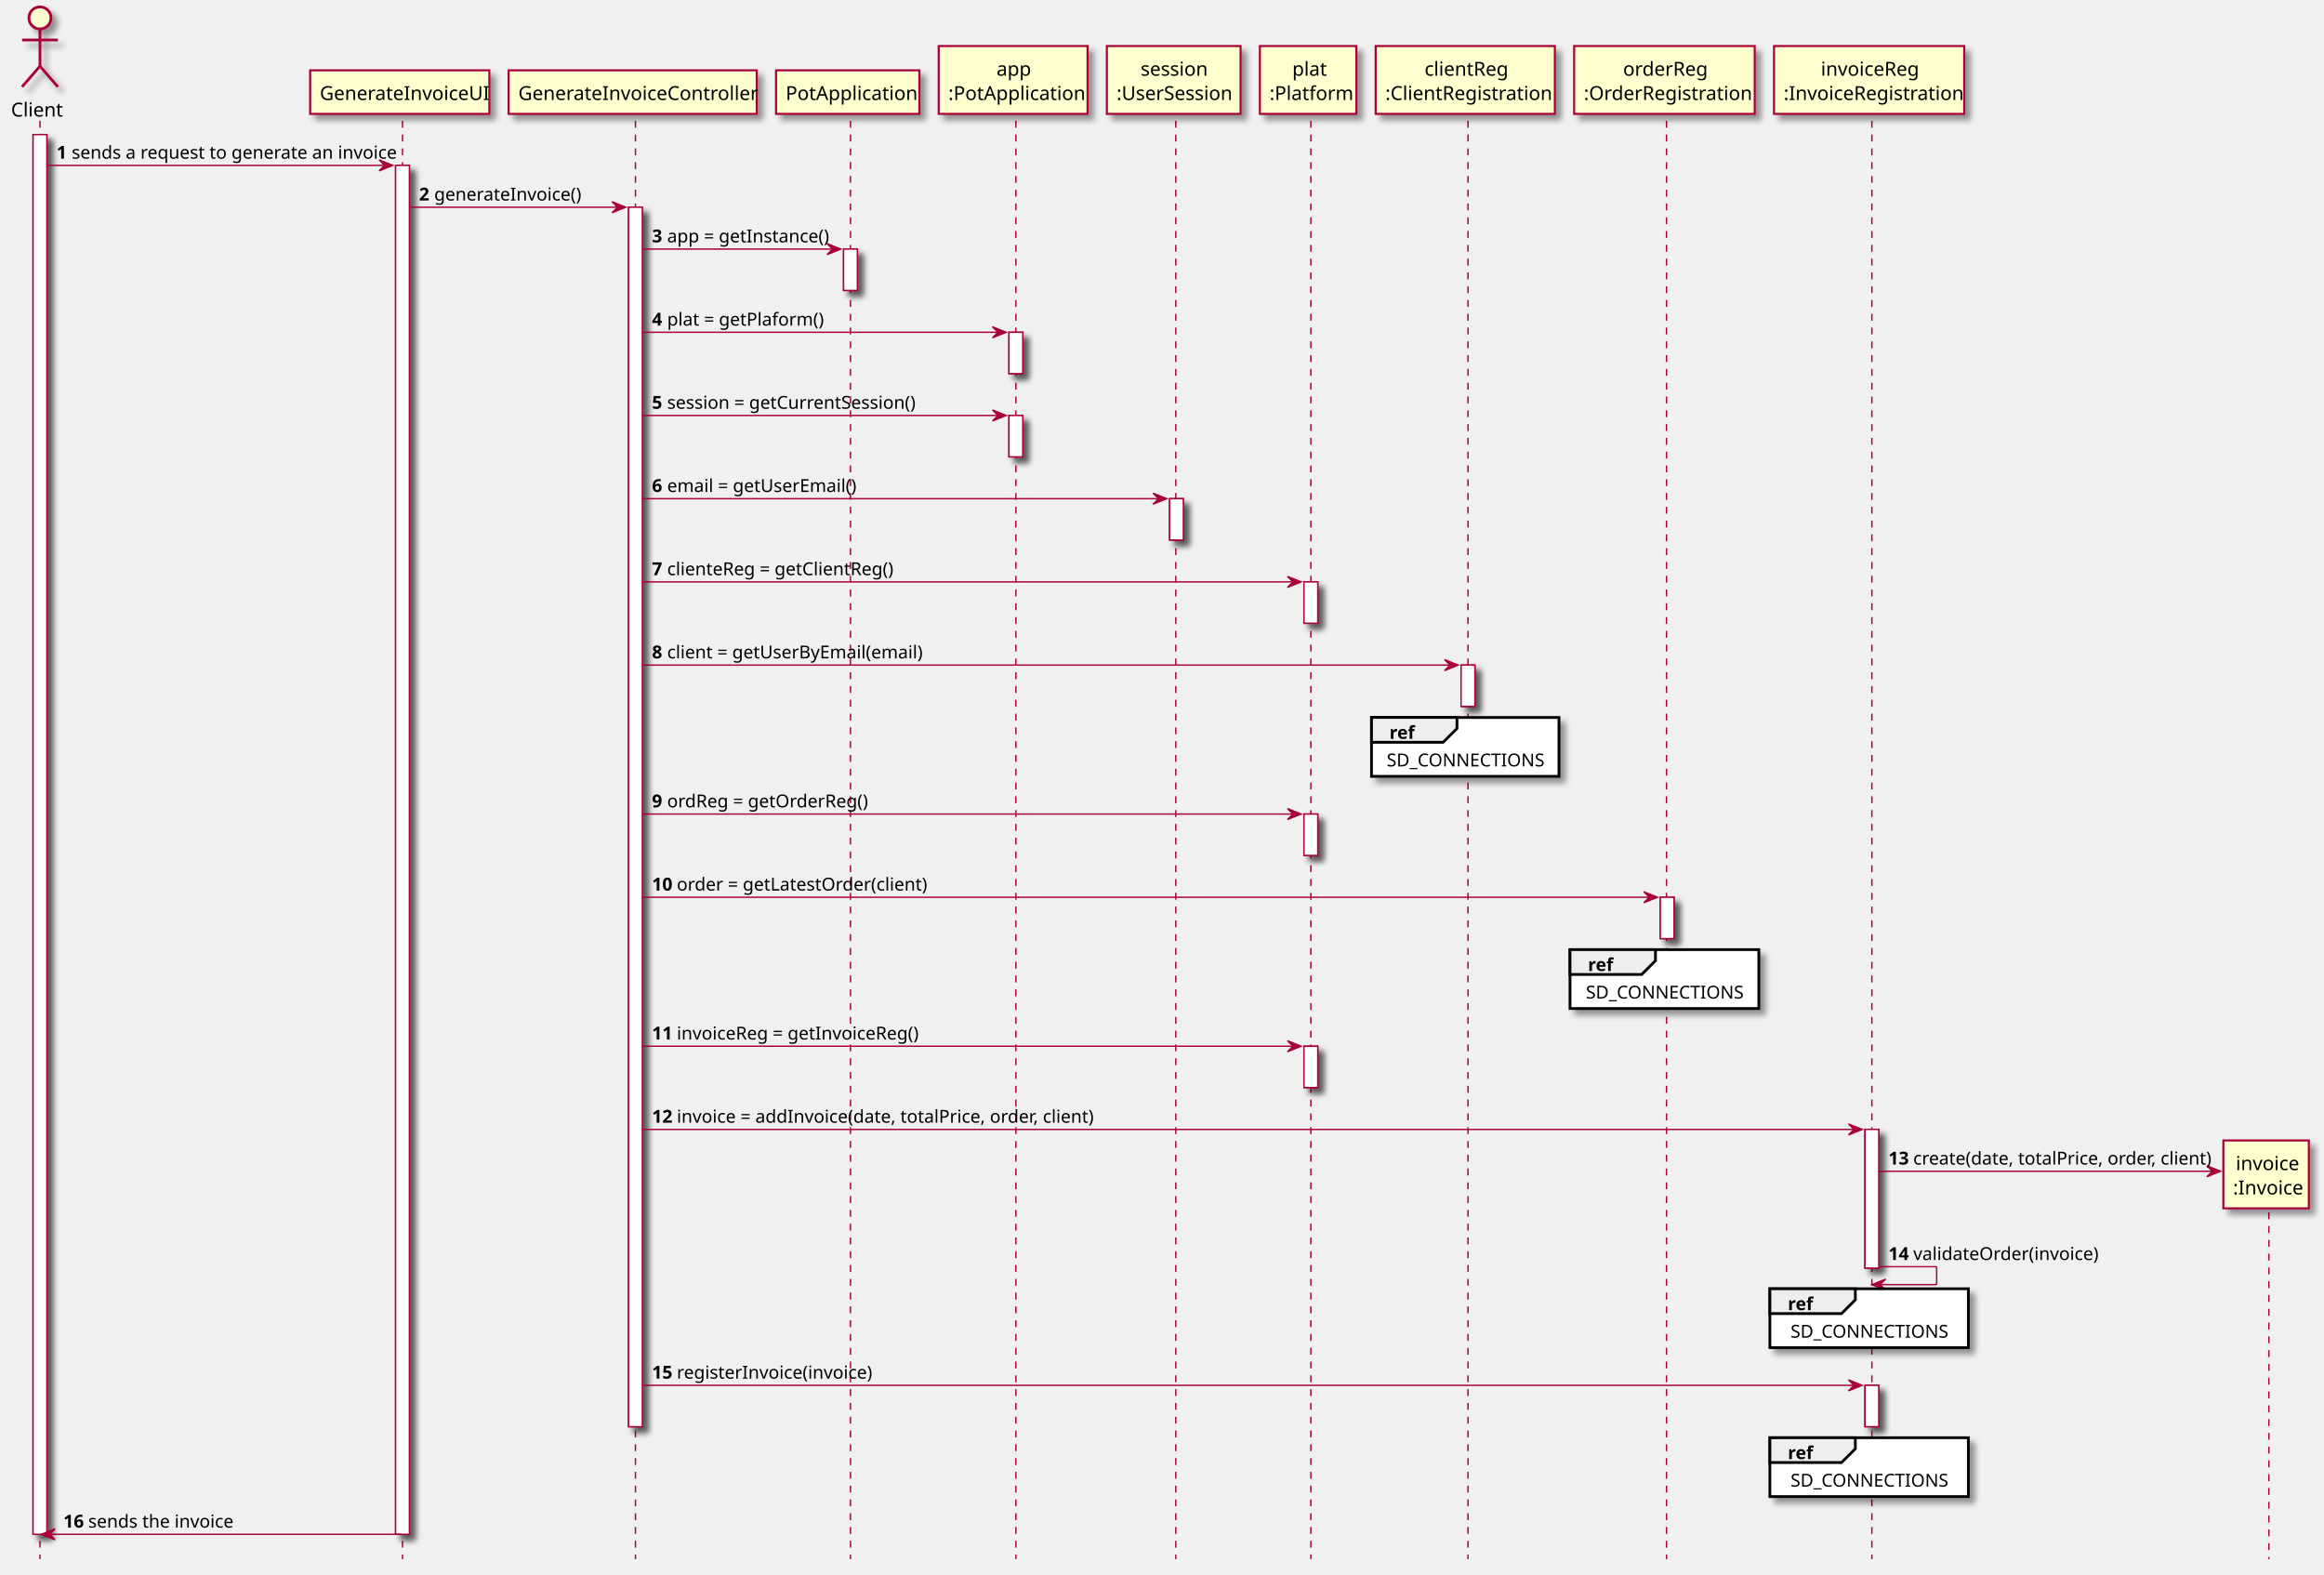
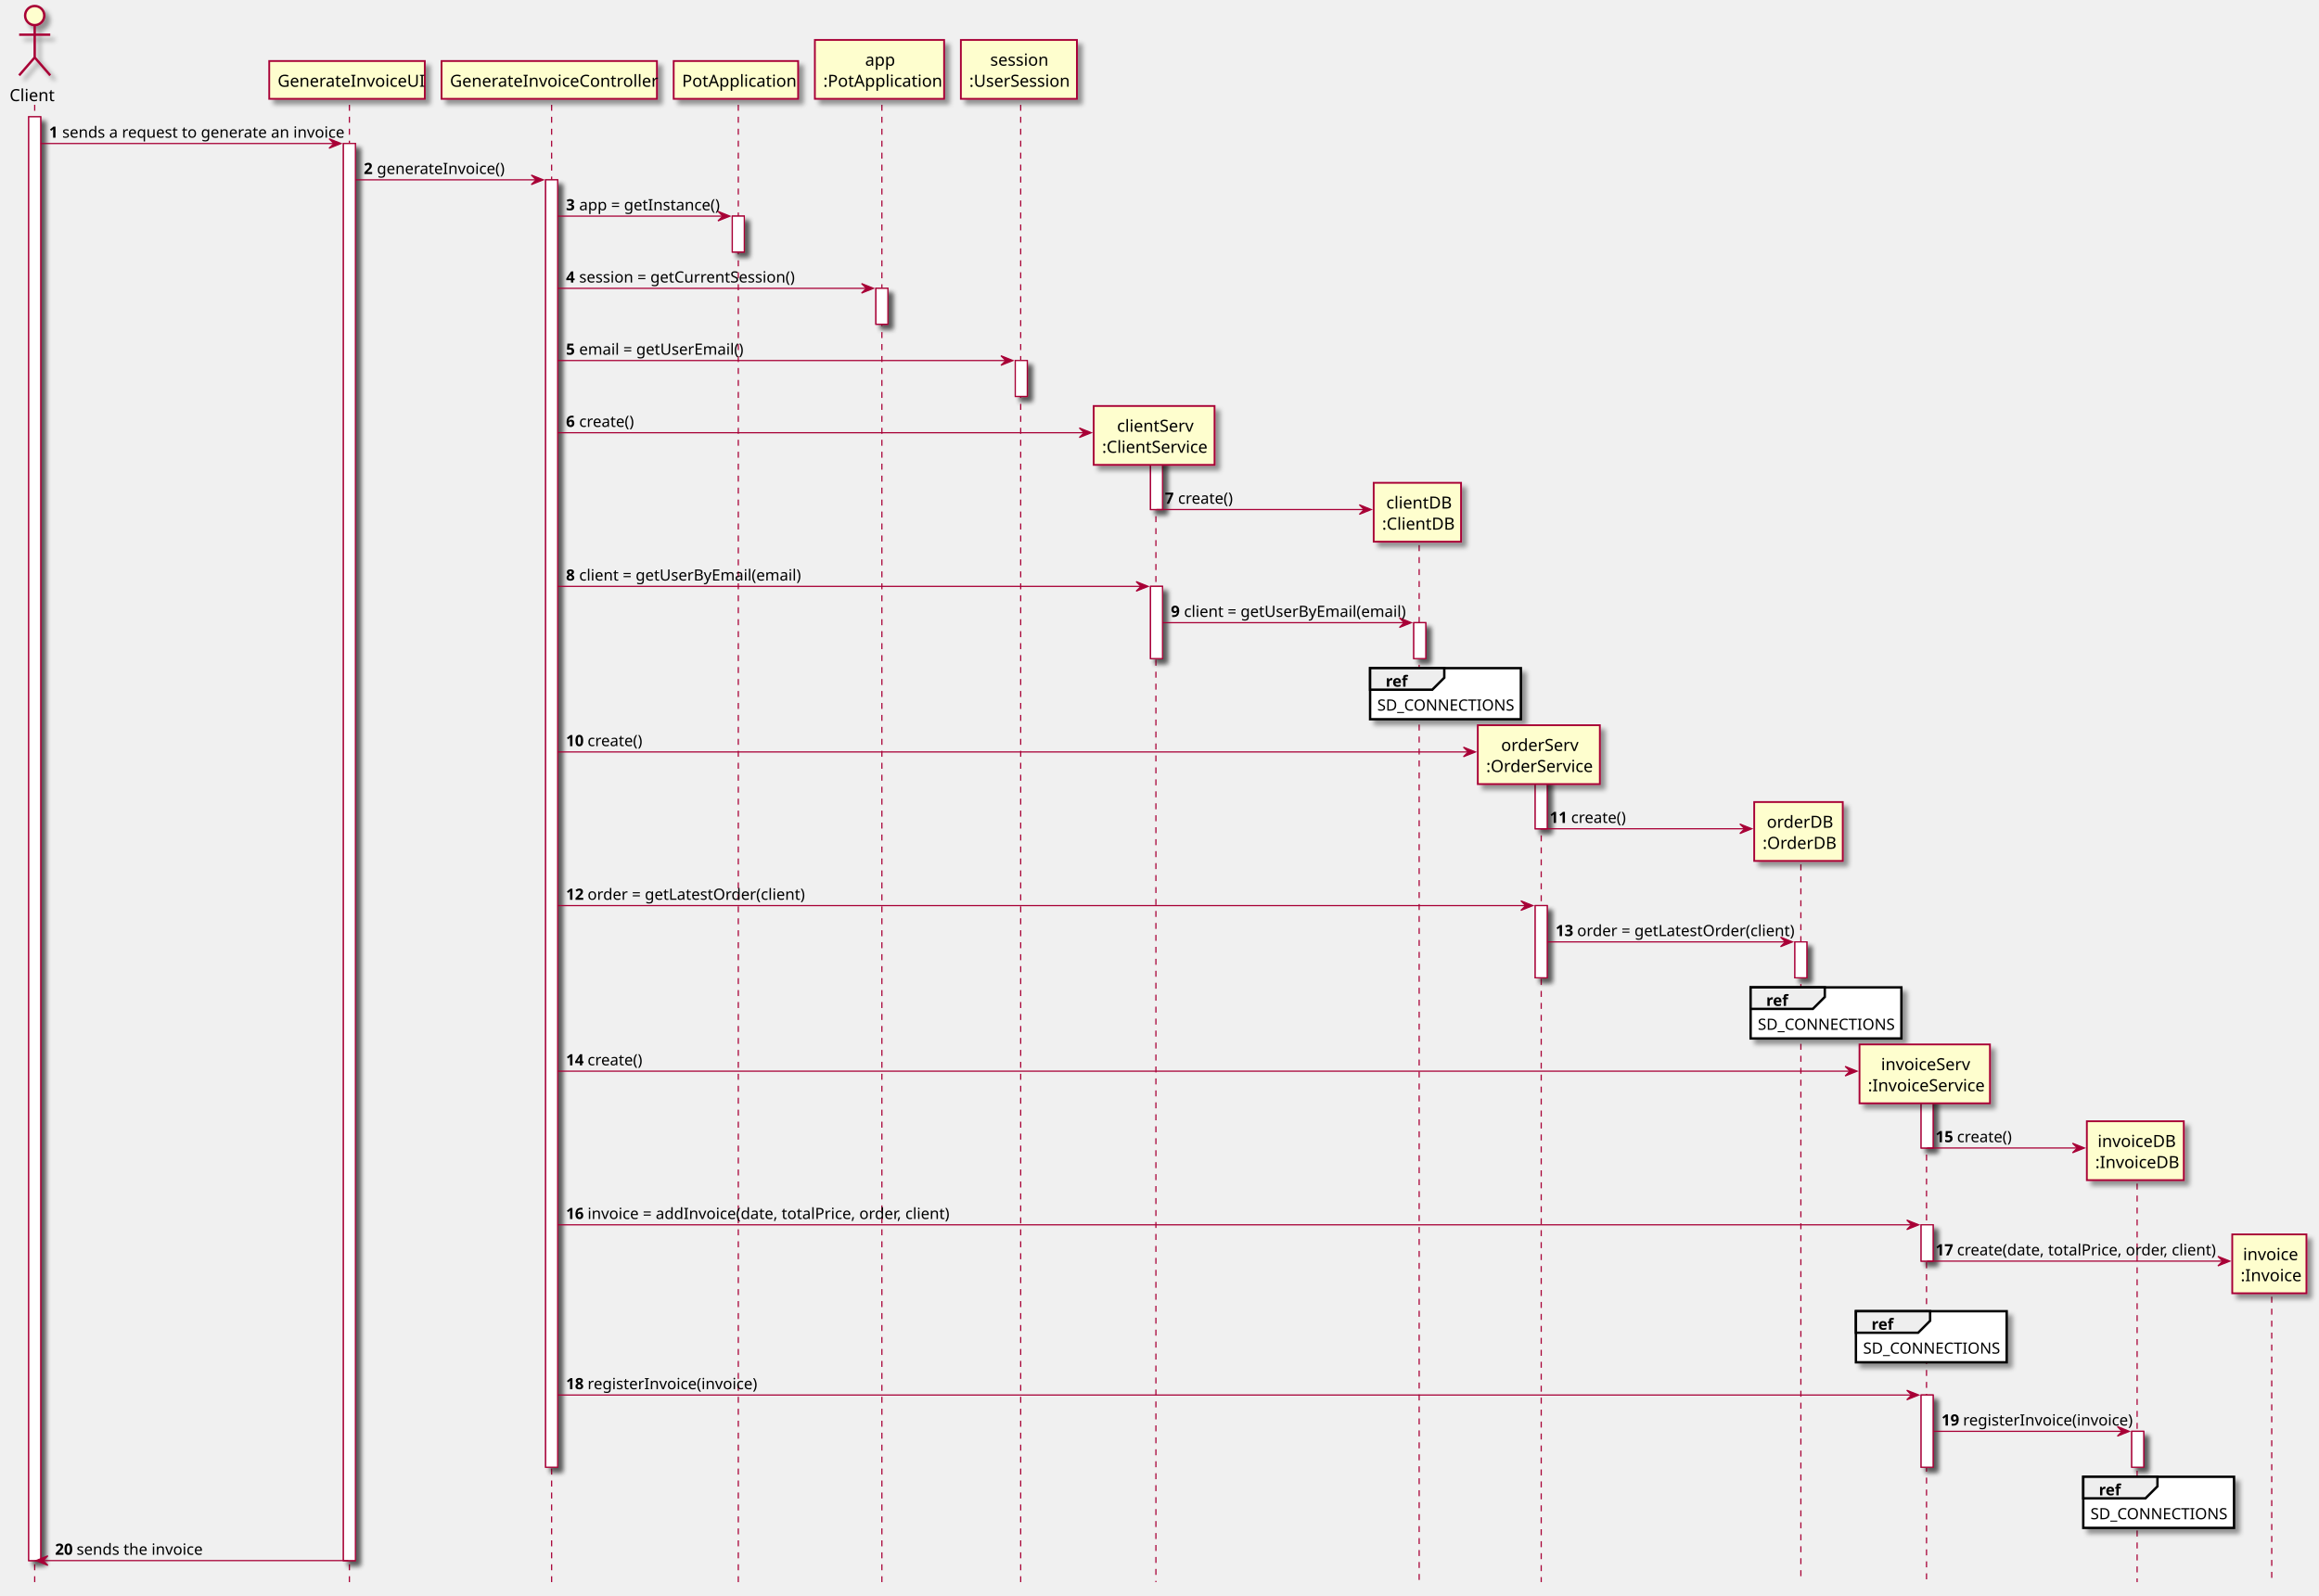
- <svg xmlns="http://www.w3.org/2000/svg" contentScriptType="application/ecmascript" contentStyleType="text/css" height="1142px" preserveAspectRatio="none" style="width:1686px;height:1142px;" version="1.1" viewBox="0 0 1686 1142" width="1686px" zoomAndPan="magnify">
+ <svg xmlns="http://www.w3.org/2000/svg" contentScriptType="application/ecmascript" contentStyleType="text/css" height="1334px" preserveAspectRatio="none" style="width:1938px;height:1334px;" version="1.1" viewBox="0 0 1938 1334" width="1938px" zoomAndPan="magnify">
  <defs>
-     <filter height="300%" id="fafc8u46q0ti6" width="300%" x="-1" y="-1">
+     <filter height="300%" id="f1r6irikmtydus" width="300%" x="-1" y="-1">
      <feGaussianBlur result="blurOut" stdDeviation="2.0" />
      <feColorMatrix in="blurOut" result="blurOut2" type="matrix" values="0 0 0 0 0 0 0 0 0 0 0 0 0 0 0 0 0 0 .4 0" />
      <feOffset dx="4.0" dy="4.0" in="blurOut2" result="blurOut3" />
      <feBlend in="SourceGraphic" in2="blurOut3" mode="normal" />
    </filter>
  </defs>
  <g>
-     <rect fill="#FFFFFF" filter="url(#fafc8u46q0ti6)" height="1015.305" style="stroke: #A80036; stroke-width: 1.0;" width="10" x="24" y="97.609" />
-     <rect fill="#FFFFFF" filter="url(#fafc8u46q0ti6)" height="992.953" style="stroke: #A80036; stroke-width: 1.0;" width="10" x="287" y="119.961" />
-     <rect fill="#FFFFFF" filter="url(#fafc8u46q0ti6)" height="884.547" style="stroke: #A80036; stroke-width: 1.0;" width="10" x="456" y="150.312" />
-     <rect fill="#FFFFFF" filter="url(#fafc8u46q0ti6)" height="30" style="stroke: #A80036; stroke-width: 1.0;" width="10" x="612" y="180.664" />
-     <rect fill="#FFFFFF" filter="url(#fafc8u46q0ti6)" height="30" style="stroke: #A80036; stroke-width: 1.0;" width="10" x="732" y="241.016" />
-     <rect fill="#FFFFFF" filter="url(#fafc8u46q0ti6)" height="30" style="stroke: #A80036; stroke-width: 1.0;" width="10" x="732" y="301.367" />
-     <rect fill="#FFFFFF" filter="url(#fafc8u46q0ti6)" height="30" style="stroke: #A80036; stroke-width: 1.0;" width="10" x="848.5" y="361.719" />
-     <rect fill="#FFFFFF" filter="url(#fafc8u46q0ti6)" height="30" style="stroke: #A80036; stroke-width: 1.0;" width="10" x="946" y="422.07" />
-     <rect fill="#FFFFFF" filter="url(#fafc8u46q0ti6)" height="30" style="stroke: #A80036; stroke-width: 1.0;" width="10" x="946" y="590.477" />
-     <rect fill="#FFFFFF" filter="url(#fafc8u46q0ti6)" height="30" style="stroke: #A80036; stroke-width: 1.0;" width="10" x="946" y="758.883" />
-     <rect fill="#FFFFFF" filter="url(#fafc8u46q0ti6)" height="30" style="stroke: #A80036; stroke-width: 1.0;" width="10" x="1060" y="482.422" />
-     <rect fill="#FFFFFF" filter="url(#fafc8u46q0ti6)" height="30" style="stroke: #A80036; stroke-width: 1.0;" width="10" x="1204.5" y="650.828" />
-     <rect fill="#FFFFFF" filter="url(#fafc8u46q0ti6)" height="100.57" style="stroke: #A80036; stroke-width: 1.0;" width="10" x="1353" y="819.234" />
-     <rect fill="#FFFFFF" filter="url(#fafc8u46q0ti6)" height="30" style="stroke: #A80036; stroke-width: 1.0;" width="10" x="1353" y="1004.859" />
-     <line style="stroke: #A80036; stroke-width: 1.0; stroke-dasharray: 5.0,5.0;" x1="29" x2="29" y1="87.609" y2="1130.914" />
-     <line style="stroke: #A80036; stroke-width: 1.0; stroke-dasharray: 5.0,5.0;" x1="292" x2="292" y1="87.609" y2="1130.914" />
-     <line style="stroke: #A80036; stroke-width: 1.0; stroke-dasharray: 5.0,5.0;" x1="461" x2="461" y1="87.609" y2="1130.914" />
-     <line style="stroke: #A80036; stroke-width: 1.0; stroke-dasharray: 5.0,5.0;" x1="617" x2="617" y1="87.609" y2="1130.914" />
-     <line style="stroke: #A80036; stroke-width: 1.0; stroke-dasharray: 5.0,5.0;" x1="737" x2="737" y1="87.609" y2="1130.914" />
-     <line style="stroke: #A80036; stroke-width: 1.0; stroke-dasharray: 5.0,5.0;" x1="853" x2="853" y1="87.609" y2="1130.914" />
-     <line style="stroke: #A80036; stroke-width: 1.0; stroke-dasharray: 5.0,5.0;" x1="951" x2="951" y1="87.609" y2="1130.914" />
-     <line style="stroke: #A80036; stroke-width: 1.0; stroke-dasharray: 5.0,5.0;" x1="1065" x2="1065" y1="87.609" y2="1130.914" />
-     <line style="stroke: #A80036; stroke-width: 1.0; stroke-dasharray: 5.0,5.0;" x1="1209" x2="1209" y1="87.609" y2="1130.914" />
-     <line style="stroke: #A80036; stroke-width: 1.0; stroke-dasharray: 5.0,5.0;" x1="1358" x2="1358" y1="87.609" y2="1130.914" />
-     <line style="stroke: #A80036; stroke-width: 1.0; stroke-dasharray: 5.0,5.0;" x1="1646" x2="1646" y1="869.344" y2="1130.914" />
+     <rect fill="#FFFFFF" filter="url(#f1r6irikmtydus)" height="1206.914" style="stroke: #A80036; stroke-width: 1.0;" width="10" x="24" y="97.609" />
+     <rect fill="#FFFFFF" filter="url(#f1r6irikmtydus)" height="1184.562" style="stroke: #A80036; stroke-width: 1.0;" width="10" x="287" y="119.961" />
+     <rect fill="#FFFFFF" filter="url(#f1r6irikmtydus)" height="1076.156" style="stroke: #A80036; stroke-width: 1.0;" width="10" x="456" y="150.312" />
+     <rect fill="#FFFFFF" filter="url(#f1r6irikmtydus)" height="30" style="stroke: #A80036; stroke-width: 1.0;" width="10" x="612" y="180.664" />
+     <rect fill="#FFFFFF" filter="url(#f1r6irikmtydus)" height="30" style="stroke: #A80036; stroke-width: 1.0;" width="10" x="732" y="241.016" />
+     <rect fill="#FFFFFF" filter="url(#f1r6irikmtydus)" height="30" style="stroke: #A80036; stroke-width: 1.0;" width="10" x="848.5" y="301.367" />
+     <rect fill="#FFFFFF" filter="url(#f1r6irikmtydus)" height="54.219" style="stroke: #A80036; stroke-width: 1.0;" width="10" x="961.5" y="371.719" />
+     <rect fill="#FFFFFF" filter="url(#f1r6irikmtydus)" height="60.352" style="stroke: #A80036; stroke-width: 1.0;" width="10" x="961.5" y="490.156" />
+     <rect fill="#FFFFFF" filter="url(#f1r6irikmtydus)" height="30" style="stroke: #A80036; stroke-width: 1.0;" width="10" x="1181.5" y="520.508" />
+     <rect fill="#FFFFFF" filter="url(#f1r6irikmtydus)" height="54.219" style="stroke: #A80036; stroke-width: 1.0;" width="10" x="1283" y="638.562" />
+     <rect fill="#FFFFFF" filter="url(#f1r6irikmtydus)" height="60.352" style="stroke: #A80036; stroke-width: 1.0;" width="10" x="1283" y="757" />
+     <rect fill="#FFFFFF" filter="url(#f1r6irikmtydus)" height="30" style="stroke: #A80036; stroke-width: 1.0;" width="10" x="1500" y="787.352" />
+     <rect fill="#FFFFFF" filter="url(#f1r6irikmtydus)" height="54.219" style="stroke: #A80036; stroke-width: 1.0;" width="10" x="1605.5" y="905.406" />
+     <rect fill="#FFFFFF" filter="url(#f1r6irikmtydus)" height="30.352" style="stroke: #A80036; stroke-width: 1.0;" width="10" x="1605.5" y="1023.844" />
+     <rect fill="#FFFFFF" filter="url(#f1r6irikmtydus)" height="60.352" style="stroke: #A80036; stroke-width: 1.0;" width="10" x="1605.5" y="1166.117" />
+     <rect fill="#FFFFFF" filter="url(#f1r6irikmtydus)" height="30" style="stroke: #A80036; stroke-width: 1.0;" width="10" x="1781.5" y="1196.469" />
+     <line style="stroke: #A80036; stroke-width: 1.0; stroke-dasharray: 5.0,5.0;" x1="29" x2="29" y1="87.609" y2="1322.523" />
+     <line style="stroke: #A80036; stroke-width: 1.0; stroke-dasharray: 5.0,5.0;" x1="292" x2="292" y1="87.609" y2="1322.523" />
+     <line style="stroke: #A80036; stroke-width: 1.0; stroke-dasharray: 5.0,5.0;" x1="461" x2="461" y1="87.609" y2="1322.523" />
+     <line style="stroke: #A80036; stroke-width: 1.0; stroke-dasharray: 5.0,5.0;" x1="617" x2="617" y1="87.609" y2="1322.523" />
+     <line style="stroke: #A80036; stroke-width: 1.0; stroke-dasharray: 5.0,5.0;" x1="737" x2="737" y1="87.609" y2="1322.523" />
+     <line style="stroke: #A80036; stroke-width: 1.0; stroke-dasharray: 5.0,5.0;" x1="853" x2="853" y1="87.609" y2="1322.523" />
+     <line style="stroke: #A80036; stroke-width: 1.0; stroke-dasharray: 5.0,5.0;" x1="966" x2="966" y1="381.477" y2="1322.523" />
+     <line style="stroke: #A80036; stroke-width: 1.0; stroke-dasharray: 5.0,5.0;" x1="1186" x2="1186" y1="445.695" y2="1322.523" />
+     <line style="stroke: #A80036; stroke-width: 1.0; stroke-dasharray: 5.0,5.0;" x1="1288" x2="1288" y1="648.32" y2="1322.523" />
+     <line style="stroke: #A80036; stroke-width: 1.0; stroke-dasharray: 5.0,5.0;" x1="1505" x2="1505" y1="712.539" y2="1322.523" />
+     <line style="stroke: #A80036; stroke-width: 1.0; stroke-dasharray: 5.0,5.0;" x1="1610" x2="1610" y1="915.164" y2="1322.523" />
+     <line style="stroke: #A80036; stroke-width: 1.0; stroke-dasharray: 5.0,5.0;" x1="1786" x2="1786" y1="979.383" y2="1322.523" />
+     <line style="stroke: #A80036; stroke-width: 1.0; stroke-dasharray: 5.0,5.0;" x1="1898.5" x2="1898.5" y1="1073.953" y2="1322.523" />
    <text fill="#000000" font-family="sans-serif" font-size="14" lengthAdjust="spacingAndGlyphs" textLength="36" x="8" y="84.533">Client</text>
-     <ellipse cx="29" cy="13" fill="#FEFECE" filter="url(#fafc8u46q0ti6)" rx="8" ry="8" style="stroke: #A80036; stroke-width: 2.0;" />
-     <path d="M29,21 L29,48 M16,29 L42,29 M29,48 L16,63 M29,48 L42,63 " fill="none" filter="url(#fafc8u46q0ti6)" style="stroke: #A80036; stroke-width: 2.0;" />
-     <rect fill="#FEFECE" filter="url(#fafc8u46q0ti6)" height="31.609" style="stroke: #A80036; stroke-width: 1.5;" width="130" x="225" y="51" />
+     <ellipse cx="29" cy="13" fill="#FEFECE" filter="url(#f1r6irikmtydus)" rx="8" ry="8" style="stroke: #A80036; stroke-width: 2.0;" />
+     <path d="M29,21 L29,48 M16,29 L42,29 M29,48 L16,63 M29,48 L42,63 " fill="none" filter="url(#f1r6irikmtydus)" style="stroke: #A80036; stroke-width: 2.0;" />
+     <rect fill="#FEFECE" filter="url(#f1r6irikmtydus)" height="31.609" style="stroke: #A80036; stroke-width: 1.5;" width="130" x="225" y="51" />
    <text fill="#000000" font-family="sans-serif" font-size="14" lengthAdjust="spacingAndGlyphs" textLength="116" x="232" y="72.533">GenerateInvoiceUI</text>
-     <rect fill="#FEFECE" filter="url(#fafc8u46q0ti6)" height="31.609" style="stroke: #A80036; stroke-width: 1.5;" width="180" x="369" y="51" />
+     <rect fill="#FEFECE" filter="url(#f1r6irikmtydus)" height="31.609" style="stroke: #A80036; stroke-width: 1.5;" width="180" x="369" y="51" />
    <text fill="#000000" font-family="sans-serif" font-size="14" lengthAdjust="spacingAndGlyphs" textLength="166" x="376" y="72.533">GenerateInvoiceController</text>
-     <rect fill="#FEFECE" filter="url(#fafc8u46q0ti6)" height="31.609" style="stroke: #A80036; stroke-width: 1.5;" width="104" x="563" y="51" />
+     <rect fill="#FEFECE" filter="url(#f1r6irikmtydus)" height="31.609" style="stroke: #A80036; stroke-width: 1.5;" width="104" x="563" y="51" />
    <text fill="#000000" font-family="sans-serif" font-size="14" lengthAdjust="spacingAndGlyphs" textLength="90" x="570" y="72.533">PotApplication</text>
-     <rect fill="#FEFECE" filter="url(#fafc8u46q0ti6)" height="49.219" style="stroke: #A80036; stroke-width: 1.5;" width="108" x="681" y="33.391" />
+     <rect fill="#FEFECE" filter="url(#f1r6irikmtydus)" height="49.219" style="stroke: #A80036; stroke-width: 1.5;" width="108" x="681" y="33.391" />
    <text fill="#000000" font-family="sans-serif" font-size="14" lengthAdjust="spacingAndGlyphs" textLength="24" x="723" y="54.924">app</text>
    <text fill="#000000" font-family="sans-serif" font-size="14" lengthAdjust="spacingAndGlyphs" textLength="94" x="688" y="72.533">:PotApplication</text>
-     <rect fill="#FEFECE" filter="url(#fafc8u46q0ti6)" height="49.219" style="stroke: #A80036; stroke-width: 1.5;" width="97" x="803" y="33.391" />
+     <rect fill="#FEFECE" filter="url(#f1r6irikmtydus)" height="49.219" style="stroke: #A80036; stroke-width: 1.5;" width="97" x="803" y="33.391" />
    <text fill="#000000" font-family="sans-serif" font-size="14" lengthAdjust="spacingAndGlyphs" textLength="48" x="827.5" y="54.924">session</text>
    <text fill="#000000" font-family="sans-serif" font-size="14" lengthAdjust="spacingAndGlyphs" textLength="83" x="810" y="72.533">:UserSession</text>
-     <rect fill="#FEFECE" filter="url(#fafc8u46q0ti6)" height="49.219" style="stroke: #A80036; stroke-width: 1.5;" width="70" x="914" y="33.391" />
-     <text fill="#000000" font-family="sans-serif" font-size="14" lengthAdjust="spacingAndGlyphs" textLength="23" x="937.5" y="54.924">plat</text>
-     <text fill="#000000" font-family="sans-serif" font-size="14" lengthAdjust="spacingAndGlyphs" textLength="56" x="921" y="72.533">:Platform</text>
-     <rect fill="#FEFECE" filter="url(#fafc8u46q0ti6)" height="49.219" style="stroke: #A80036; stroke-width: 1.5;" width="130" x="998" y="33.391" />
-     <text fill="#000000" font-family="sans-serif" font-size="14" lengthAdjust="spacingAndGlyphs" textLength="59" x="1033.5" y="54.924">clientReg</text>
-     <text fill="#000000" font-family="sans-serif" font-size="14" lengthAdjust="spacingAndGlyphs" textLength="116" x="1005" y="72.533">:ClientRegistration</text>
-     <rect fill="#FEFECE" filter="url(#fafc8u46q0ti6)" height="49.219" style="stroke: #A80036; stroke-width: 1.5;" width="131" x="1142" y="33.391" />
-     <text fill="#000000" font-family="sans-serif" font-size="14" lengthAdjust="spacingAndGlyphs" textLength="60" x="1177.5" y="54.924">orderReg</text>
-     <text fill="#000000" font-family="sans-serif" font-size="14" lengthAdjust="spacingAndGlyphs" textLength="117" x="1149" y="72.533">:OrderRegistration</text>
-     <rect fill="#FEFECE" filter="url(#fafc8u46q0ti6)" height="49.219" style="stroke: #A80036; stroke-width: 1.5;" width="138" x="1287" y="33.391" />
-     <text fill="#000000" font-family="sans-serif" font-size="14" lengthAdjust="spacingAndGlyphs" textLength="70" x="1321" y="54.924">invoiceReg</text>
-     <text fill="#000000" font-family="sans-serif" font-size="14" lengthAdjust="spacingAndGlyphs" textLength="124" x="1294" y="72.533">:InvoiceRegistration</text>
-     <rect fill="#FFFFFF" filter="url(#fafc8u46q0ti6)" height="1015.305" style="stroke: #A80036; stroke-width: 1.0;" width="10" x="24" y="97.609" />
-     <rect fill="#FFFFFF" filter="url(#fafc8u46q0ti6)" height="992.953" style="stroke: #A80036; stroke-width: 1.0;" width="10" x="287" y="119.961" />
-     <rect fill="#FFFFFF" filter="url(#fafc8u46q0ti6)" height="884.547" style="stroke: #A80036; stroke-width: 1.0;" width="10" x="456" y="150.312" />
-     <rect fill="#FFFFFF" filter="url(#fafc8u46q0ti6)" height="30" style="stroke: #A80036; stroke-width: 1.0;" width="10" x="612" y="180.664" />
-     <rect fill="#FFFFFF" filter="url(#fafc8u46q0ti6)" height="30" style="stroke: #A80036; stroke-width: 1.0;" width="10" x="732" y="241.016" />
-     <rect fill="#FFFFFF" filter="url(#fafc8u46q0ti6)" height="30" style="stroke: #A80036; stroke-width: 1.0;" width="10" x="732" y="301.367" />
-     <rect fill="#FFFFFF" filter="url(#fafc8u46q0ti6)" height="30" style="stroke: #A80036; stroke-width: 1.0;" width="10" x="848.5" y="361.719" />
-     <rect fill="#FFFFFF" filter="url(#fafc8u46q0ti6)" height="30" style="stroke: #A80036; stroke-width: 1.0;" width="10" x="946" y="422.07" />
-     <rect fill="#FFFFFF" filter="url(#fafc8u46q0ti6)" height="30" style="stroke: #A80036; stroke-width: 1.0;" width="10" x="946" y="590.477" />
-     <rect fill="#FFFFFF" filter="url(#fafc8u46q0ti6)" height="30" style="stroke: #A80036; stroke-width: 1.0;" width="10" x="946" y="758.883" />
-     <rect fill="#FFFFFF" filter="url(#fafc8u46q0ti6)" height="30" style="stroke: #A80036; stroke-width: 1.0;" width="10" x="1060" y="482.422" />
-     <rect fill="#FFFFFF" filter="url(#fafc8u46q0ti6)" height="30" style="stroke: #A80036; stroke-width: 1.0;" width="10" x="1204.5" y="650.828" />
-     <rect fill="#FFFFFF" filter="url(#fafc8u46q0ti6)" height="100.57" style="stroke: #A80036; stroke-width: 1.0;" width="10" x="1353" y="819.234" />
-     <rect fill="#FFFFFF" filter="url(#fafc8u46q0ti6)" height="30" style="stroke: #A80036; stroke-width: 1.0;" width="10" x="1353" y="1004.859" />
+     <rect fill="#FFFFFF" filter="url(#f1r6irikmtydus)" height="1206.914" style="stroke: #A80036; stroke-width: 1.0;" width="10" x="24" y="97.609" />
+     <rect fill="#FFFFFF" filter="url(#f1r6irikmtydus)" height="1184.562" style="stroke: #A80036; stroke-width: 1.0;" width="10" x="287" y="119.961" />
+     <rect fill="#FFFFFF" filter="url(#f1r6irikmtydus)" height="1076.156" style="stroke: #A80036; stroke-width: 1.0;" width="10" x="456" y="150.312" />
+     <rect fill="#FFFFFF" filter="url(#f1r6irikmtydus)" height="30" style="stroke: #A80036; stroke-width: 1.0;" width="10" x="612" y="180.664" />
+     <rect fill="#FFFFFF" filter="url(#f1r6irikmtydus)" height="30" style="stroke: #A80036; stroke-width: 1.0;" width="10" x="732" y="241.016" />
+     <rect fill="#FFFFFF" filter="url(#f1r6irikmtydus)" height="30" style="stroke: #A80036; stroke-width: 1.0;" width="10" x="848.5" y="301.367" />
+     <rect fill="#FFFFFF" filter="url(#f1r6irikmtydus)" height="54.219" style="stroke: #A80036; stroke-width: 1.0;" width="10" x="961.5" y="371.719" />
+     <rect fill="#FFFFFF" filter="url(#f1r6irikmtydus)" height="60.352" style="stroke: #A80036; stroke-width: 1.0;" width="10" x="961.5" y="490.156" />
+     <rect fill="#FFFFFF" filter="url(#f1r6irikmtydus)" height="30" style="stroke: #A80036; stroke-width: 1.0;" width="10" x="1181.5" y="520.508" />
+     <rect fill="#FFFFFF" filter="url(#f1r6irikmtydus)" height="54.219" style="stroke: #A80036; stroke-width: 1.0;" width="10" x="1283" y="638.562" />
+     <rect fill="#FFFFFF" filter="url(#f1r6irikmtydus)" height="60.352" style="stroke: #A80036; stroke-width: 1.0;" width="10" x="1283" y="757" />
+     <rect fill="#FFFFFF" filter="url(#f1r6irikmtydus)" height="30" style="stroke: #A80036; stroke-width: 1.0;" width="10" x="1500" y="787.352" />
+     <rect fill="#FFFFFF" filter="url(#f1r6irikmtydus)" height="54.219" style="stroke: #A80036; stroke-width: 1.0;" width="10" x="1605.5" y="905.406" />
+     <rect fill="#FFFFFF" filter="url(#f1r6irikmtydus)" height="30.352" style="stroke: #A80036; stroke-width: 1.0;" width="10" x="1605.5" y="1023.844" />
+     <rect fill="#FFFFFF" filter="url(#f1r6irikmtydus)" height="60.352" style="stroke: #A80036; stroke-width: 1.0;" width="10" x="1605.5" y="1166.117" />
+     <rect fill="#FFFFFF" filter="url(#f1r6irikmtydus)" height="30" style="stroke: #A80036; stroke-width: 1.0;" width="10" x="1781.5" y="1196.469" />
    <polygon fill="#A80036" points="275,115.961,285,119.961,275,123.961,279,119.961" style="stroke: #A80036; stroke-width: 1.0;" />
    <line style="stroke: #A80036; stroke-width: 1.0;" x1="34" x2="281" y1="119.961" y2="119.961" />
    <text fill="#000000" font-family="sans-serif" font-size="13" font-weight="bold" lengthAdjust="spacingAndGlyphs" textLength="7" x="41" y="115.105">1</text>
    <text fill="#000000" font-family="sans-serif" font-size="13" lengthAdjust="spacingAndGlyphs" textLength="223" x="52" y="115.105">sends a request to generate an invoice</text>
    <polygon fill="#A80036" points="444,146.312,454,150.312,444,154.312,448,150.312" style="stroke: #A80036; stroke-width: 1.0;" />
    <line style="stroke: #A80036; stroke-width: 1.0;" x1="297" x2="450" y1="150.312" y2="150.312" />
    <text fill="#000000" font-family="sans-serif" font-size="13" font-weight="bold" lengthAdjust="spacingAndGlyphs" textLength="7" x="304" y="145.456">2</text>
    <text fill="#000000" font-family="sans-serif" font-size="13" lengthAdjust="spacingAndGlyphs" textLength="97" x="315" y="145.456">generateInvoice()</text>
    <polygon fill="#A80036" points="600,176.664,610,180.664,600,184.664,604,180.664" style="stroke: #A80036; stroke-width: 1.0;" />
    <line style="stroke: #A80036; stroke-width: 1.0;" x1="466" x2="606" y1="180.664" y2="180.664" />
    <text fill="#000000" font-family="sans-serif" font-size="13" font-weight="bold" lengthAdjust="spacingAndGlyphs" textLength="7" x="473" y="175.808">3</text>
    <text fill="#000000" font-family="sans-serif" font-size="13" lengthAdjust="spacingAndGlyphs" textLength="112" x="484" y="175.808">app = getInstance()</text>
    <polygon fill="#A80036" points="720,237.016,730,241.016,720,245.016,724,241.016" style="stroke: #A80036; stroke-width: 1.0;" />
    <line style="stroke: #A80036; stroke-width: 1.0;" x1="466" x2="726" y1="241.016" y2="241.016" />
    <text fill="#000000" font-family="sans-serif" font-size="13" font-weight="bold" lengthAdjust="spacingAndGlyphs" textLength="7" x="473" y="236.159">4</text>
-     <text fill="#000000" font-family="sans-serif" font-size="13" lengthAdjust="spacingAndGlyphs" textLength="107" x="484" y="236.159">plat = getPlaform()</text>
-     <polygon fill="#A80036" points="720,297.367,730,301.367,720,305.367,724,301.367" style="stroke: #A80036; stroke-width: 1.0;" />
-     <line style="stroke: #A80036; stroke-width: 1.0;" x1="466" x2="726" y1="301.367" y2="301.367" />
+     <text fill="#000000" font-family="sans-serif" font-size="13" lengthAdjust="spacingAndGlyphs" textLength="176" x="484" y="236.159">session = getCurrentSession()</text>
+     <polygon fill="#A80036" points="836.5,297.367,846.5,301.367,836.5,305.367,840.5,301.367" style="stroke: #A80036; stroke-width: 1.0;" />
+     <line style="stroke: #A80036; stroke-width: 1.0;" x1="466" x2="842.5" y1="301.367" y2="301.367" />
    <text fill="#000000" font-family="sans-serif" font-size="13" font-weight="bold" lengthAdjust="spacingAndGlyphs" textLength="7" x="473" y="296.511">5</text>
-     <text fill="#000000" font-family="sans-serif" font-size="13" lengthAdjust="spacingAndGlyphs" textLength="176" x="484" y="296.511">session = getCurrentSession()</text>
-     <polygon fill="#A80036" points="836.5,357.719,846.5,361.719,836.5,365.719,840.5,361.719" style="stroke: #A80036; stroke-width: 1.0;" />
-     <line style="stroke: #A80036; stroke-width: 1.0;" x1="466" x2="842.5" y1="361.719" y2="361.719" />
+     <text fill="#000000" font-family="sans-serif" font-size="13" lengthAdjust="spacingAndGlyphs" textLength="133" x="484" y="296.511">email = getUserEmail()</text>
+     <polygon fill="#A80036" points="902,357.719,912,361.719,902,365.719,906,361.719" style="stroke: #A80036; stroke-width: 1.0;" />
+     <line style="stroke: #A80036; stroke-width: 1.0;" x1="466" x2="908" y1="361.719" y2="361.719" />
    <text fill="#000000" font-family="sans-serif" font-size="13" font-weight="bold" lengthAdjust="spacingAndGlyphs" textLength="7" x="473" y="356.862">6</text>
-     <text fill="#000000" font-family="sans-serif" font-size="13" lengthAdjust="spacingAndGlyphs" textLength="133" x="484" y="356.862">email = getUserEmail()</text>
-     <polygon fill="#A80036" points="934,418.07,944,422.07,934,426.07,938,422.07" style="stroke: #A80036; stroke-width: 1.0;" />
-     <line style="stroke: #A80036; stroke-width: 1.0;" x1="466" x2="940" y1="422.07" y2="422.07" />
-     <text fill="#000000" font-family="sans-serif" font-size="13" font-weight="bold" lengthAdjust="spacingAndGlyphs" textLength="7" x="473" y="417.214">7</text>
-     <text fill="#000000" font-family="sans-serif" font-size="13" lengthAdjust="spacingAndGlyphs" textLength="159" x="484" y="417.214">clienteReg = getClientReg()</text>
-     <polygon fill="#A80036" points="1048,478.422,1058,482.422,1048,486.422,1052,482.422" style="stroke: #A80036; stroke-width: 1.0;" />
-     <line style="stroke: #A80036; stroke-width: 1.0;" x1="466" x2="1054" y1="482.422" y2="482.422" />
-     <text fill="#000000" font-family="sans-serif" font-size="13" font-weight="bold" lengthAdjust="spacingAndGlyphs" textLength="7" x="473" y="477.565">8</text>
-     <text fill="#000000" font-family="sans-serif" font-size="13" lengthAdjust="spacingAndGlyphs" textLength="180" x="484" y="477.565">client = getUserByEmail(email)</text>
-     <rect fill="#FFFFFF" filter="url(#fafc8u46q0ti6)" height="42.703" style="stroke: #000000; stroke-width: 2.0;" width="136" x="995" y="520.422" />
-     <polygon fill="#EEEEEE" points="995,520.422,1057,520.422,1057,528.422,1047,538.422,995,538.422,995,520.422" style="stroke: #000000; stroke-width: 2.0;" />
-     <text fill="#000000" font-family="sans-serif" font-size="13" font-weight="bold" lengthAdjust="spacingAndGlyphs" textLength="17" x="1008" y="535.917">ref</text>
-     <text fill="#000000" font-family="sans-serif" font-size="13" lengthAdjust="spacingAndGlyphs" textLength="118" x="1006" y="555.917">SD_CONNECTIONS</text>
-     <polygon fill="#A80036" points="934,586.477,944,590.477,934,594.477,938,590.477" style="stroke: #A80036; stroke-width: 1.0;" />
-     <line style="stroke: #A80036; stroke-width: 1.0;" x1="466" x2="940" y1="590.477" y2="590.477" />
-     <text fill="#000000" font-family="sans-serif" font-size="13" font-weight="bold" lengthAdjust="spacingAndGlyphs" textLength="7" x="473" y="585.62">9</text>
-     <text fill="#000000" font-family="sans-serif" font-size="13" lengthAdjust="spacingAndGlyphs" textLength="138" x="484" y="585.62">ordReg = getOrderReg()</text>
-     <polygon fill="#A80036" points="1192.5,646.828,1202.5,650.828,1192.5,654.828,1196.5,650.828" style="stroke: #A80036; stroke-width: 1.0;" />
-     <line style="stroke: #A80036; stroke-width: 1.0;" x1="466" x2="1198.5" y1="650.828" y2="650.828" />
-     <text fill="#000000" font-family="sans-serif" font-size="13" font-weight="bold" lengthAdjust="spacingAndGlyphs" textLength="14" x="473" y="645.972">10</text>
-     <text fill="#000000" font-family="sans-serif" font-size="13" lengthAdjust="spacingAndGlyphs" textLength="170" x="491" y="645.972">order = getLatestOrder(client)</text>
-     <rect fill="#FFFFFF" filter="url(#fafc8u46q0ti6)" height="42.703" style="stroke: #000000; stroke-width: 2.0;" width="137" x="1139" y="688.828" />
-     <polygon fill="#EEEEEE" points="1139,688.828,1201,688.828,1201,696.828,1191,706.828,1139,706.828,1139,688.828" style="stroke: #000000; stroke-width: 2.0;" />
-     <text fill="#000000" font-family="sans-serif" font-size="13" font-weight="bold" lengthAdjust="spacingAndGlyphs" textLength="17" x="1152" y="704.323">ref</text>
-     <text fill="#000000" font-family="sans-serif" font-size="13" lengthAdjust="spacingAndGlyphs" textLength="118" x="1150.5" y="724.323">SD_CONNECTIONS</text>
-     <polygon fill="#A80036" points="934,754.883,944,758.883,934,762.883,938,758.883" style="stroke: #A80036; stroke-width: 1.0;" />
-     <line style="stroke: #A80036; stroke-width: 1.0;" x1="466" x2="940" y1="758.883" y2="758.883" />
-     <text fill="#000000" font-family="sans-serif" font-size="13" font-weight="bold" lengthAdjust="spacingAndGlyphs" textLength="14" x="473" y="754.026">11</text>
-     <text fill="#000000" font-family="sans-serif" font-size="13" lengthAdjust="spacingAndGlyphs" textLength="166" x="491" y="754.026">invoiceReg = getInvoiceReg()</text>
-     <polygon fill="#A80036" points="1341,815.234,1351,819.234,1341,823.234,1345,819.234" style="stroke: #A80036; stroke-width: 1.0;" />
-     <line style="stroke: #A80036; stroke-width: 1.0;" x1="466" x2="1347" y1="819.234" y2="819.234" />
-     <text fill="#000000" font-family="sans-serif" font-size="13" font-weight="bold" lengthAdjust="spacingAndGlyphs" textLength="14" x="473" y="814.378">12</text>
-     <text fill="#000000" font-family="sans-serif" font-size="13" lengthAdjust="spacingAndGlyphs" textLength="287" x="491" y="814.378">invoice = addInvoice(date, totalPrice, order, client)</text>
-     <polygon fill="#A80036" points="1601,845.586,1611,849.586,1601,853.586,1605,849.586" style="stroke: #A80036; stroke-width: 1.0;" />
-     <line style="stroke: #A80036; stroke-width: 1.0;" x1="1363" x2="1607" y1="849.586" y2="849.586" />
-     <text fill="#000000" font-family="sans-serif" font-size="13" font-weight="bold" lengthAdjust="spacingAndGlyphs" textLength="14" x="1370" y="844.73">13</text>
-     <text fill="#000000" font-family="sans-serif" font-size="13" lengthAdjust="spacingAndGlyphs" textLength="208" x="1388" y="844.73">create(date, totalPrice, order, client)</text>
-     <rect fill="#FEFECE" filter="url(#fafc8u46q0ti6)" height="49.219" style="stroke: #A80036; stroke-width: 1.5;" width="62" x="1613" y="827.234" />
-     <text fill="#000000" font-family="sans-serif" font-size="14" lengthAdjust="spacingAndGlyphs" textLength="44" x="1622" y="848.768">invoice</text>
-     <text fill="#000000" font-family="sans-serif" font-size="14" lengthAdjust="spacingAndGlyphs" textLength="48" x="1620" y="866.377">:Invoice</text>
-     <line style="stroke: #A80036; stroke-width: 1.0;" x1="1363" x2="1405" y1="918.805" y2="918.805" />
-     <line style="stroke: #A80036; stroke-width: 1.0;" x1="1405" x2="1405" y1="918.805" y2="931.805" />
-     <line style="stroke: #A80036; stroke-width: 1.0;" x1="1358" x2="1405" y1="931.805" y2="931.805" />
-     <polygon fill="#A80036" points="1368,927.805,1358,931.805,1368,935.805,1364,931.805" style="stroke: #A80036; stroke-width: 1.0;" />
-     <text fill="#000000" font-family="sans-serif" font-size="13" font-weight="bold" lengthAdjust="spacingAndGlyphs" textLength="14" x="1370" y="913.948">14</text>
-     <text fill="#000000" font-family="sans-serif" font-size="13" lengthAdjust="spacingAndGlyphs" textLength="122" x="1388" y="913.948">validateOrder(invoice)</text>
-     <rect fill="#FFFFFF" filter="url(#fafc8u46q0ti6)" height="42.703" style="stroke: #000000; stroke-width: 2.0;" width="144" x="1284" y="934.805" />
-     <polygon fill="#EEEEEE" points="1284,934.805,1346,934.805,1346,942.805,1336,952.805,1284,952.805,1284,934.805" style="stroke: #000000; stroke-width: 2.0;" />
-     <text fill="#000000" font-family="sans-serif" font-size="13" font-weight="bold" lengthAdjust="spacingAndGlyphs" textLength="17" x="1297" y="950.3">ref</text>
-     <text fill="#000000" font-family="sans-serif" font-size="13" lengthAdjust="spacingAndGlyphs" textLength="118" x="1299" y="970.3">SD_CONNECTIONS</text>
-     <polygon fill="#A80036" points="1341,1000.859,1351,1004.859,1341,1008.859,1345,1004.859" style="stroke: #A80036; stroke-width: 1.0;" />
-     <line style="stroke: #A80036; stroke-width: 1.0;" x1="466" x2="1347" y1="1004.859" y2="1004.859" />
-     <text fill="#000000" font-family="sans-serif" font-size="13" font-weight="bold" lengthAdjust="spacingAndGlyphs" textLength="14" x="473" y="1000.003">15</text>
-     <text fill="#000000" font-family="sans-serif" font-size="13" lengthAdjust="spacingAndGlyphs" textLength="129" x="491" y="1000.003">registerInvoice(invoice)</text>
-     <rect fill="#FFFFFF" filter="url(#fafc8u46q0ti6)" height="42.703" style="stroke: #000000; stroke-width: 2.0;" width="144" x="1284" y="1042.859" />
-     <polygon fill="#EEEEEE" points="1284,1042.859,1346,1042.859,1346,1050.859,1336,1060.859,1284,1060.859,1284,1042.859" style="stroke: #000000; stroke-width: 2.0;" />
-     <text fill="#000000" font-family="sans-serif" font-size="13" font-weight="bold" lengthAdjust="spacingAndGlyphs" textLength="17" x="1297" y="1058.354">ref</text>
-     <text fill="#000000" font-family="sans-serif" font-size="13" lengthAdjust="spacingAndGlyphs" textLength="118" x="1299" y="1078.354">SD_CONNECTIONS</text>
-     <polygon fill="#A80036" points="40,1108.914,30,1112.914,40,1116.914,36,1112.914" style="stroke: #A80036; stroke-width: 1.0;" />
-     <line style="stroke: #A80036; stroke-width: 1.0;" x1="34" x2="291" y1="1112.914" y2="1112.914" />
-     <text fill="#000000" font-family="sans-serif" font-size="13" font-weight="bold" lengthAdjust="spacingAndGlyphs" textLength="14" x="46" y="1108.058">16</text>
-     <text fill="#000000" font-family="sans-serif" font-size="13" lengthAdjust="spacingAndGlyphs" textLength="100" x="64" y="1108.058">sends the invoice</text>
+     <text fill="#000000" font-family="sans-serif" font-size="13" lengthAdjust="spacingAndGlyphs" textLength="44" x="484" y="356.862">create()</text>
+     <rect fill="#FEFECE" filter="url(#f1r6irikmtydus)" height="49.219" style="stroke: #A80036; stroke-width: 1.5;" width="101" x="914" y="339.367" />
+     <text fill="#000000" font-family="sans-serif" font-size="14" lengthAdjust="spacingAndGlyphs" textLength="62" x="933.5" y="360.9">clientServ</text>
+     <text fill="#000000" font-family="sans-serif" font-size="14" lengthAdjust="spacingAndGlyphs" textLength="87" x="921" y="378.51">:ClientService</text>
+     <polygon fill="#A80036" points="1136,421.938,1146,425.938,1136,429.938,1140,425.938" style="stroke: #A80036; stroke-width: 1.0;" />
+     <line style="stroke: #A80036; stroke-width: 1.0;" x1="966.5" x2="1142" y1="425.938" y2="425.938" />
+     <text fill="#000000" font-family="sans-serif" font-size="13" font-weight="bold" lengthAdjust="spacingAndGlyphs" textLength="7" x="973.5" y="421.081">7</text>
+     <text fill="#000000" font-family="sans-serif" font-size="13" lengthAdjust="spacingAndGlyphs" textLength="44" x="984.5" y="421.081">create()</text>
+     <rect fill="#FEFECE" filter="url(#f1r6irikmtydus)" height="49.219" style="stroke: #A80036; stroke-width: 1.5;" width="73" x="1148" y="403.586" />
+     <text fill="#000000" font-family="sans-serif" font-size="14" lengthAdjust="spacingAndGlyphs" textLength="52" x="1158.5" y="425.119">clientDB</text>
+     <text fill="#000000" font-family="sans-serif" font-size="14" lengthAdjust="spacingAndGlyphs" textLength="59" x="1155" y="442.728">:ClientDB</text>
+     <polygon fill="#A80036" points="949.5,486.156,959.5,490.156,949.5,494.156,953.5,490.156" style="stroke: #A80036; stroke-width: 1.0;" />
+     <line style="stroke: #A80036; stroke-width: 1.0;" x1="466" x2="955.5" y1="490.156" y2="490.156" />
+     <text fill="#000000" font-family="sans-serif" font-size="13" font-weight="bold" lengthAdjust="spacingAndGlyphs" textLength="7" x="473" y="485.3">8</text>
+     <text fill="#000000" font-family="sans-serif" font-size="13" lengthAdjust="spacingAndGlyphs" textLength="180" x="484" y="485.3">client = getUserByEmail(email)</text>
+     <polygon fill="#A80036" points="1169.5,516.508,1179.5,520.508,1169.5,524.508,1173.5,520.508" style="stroke: #A80036; stroke-width: 1.0;" />
+     <line style="stroke: #A80036; stroke-width: 1.0;" x1="971.5" x2="1175.5" y1="520.508" y2="520.508" />
+     <text fill="#000000" font-family="sans-serif" font-size="13" font-weight="bold" lengthAdjust="spacingAndGlyphs" textLength="7" x="978.5" y="515.651">9</text>
+     <text fill="#000000" font-family="sans-serif" font-size="13" lengthAdjust="spacingAndGlyphs" textLength="180" x="989.5" y="515.651">client = getUserByEmail(email)</text>
+     <rect fill="#FFFFFF" filter="url(#f1r6irikmtydus)" height="42.703" style="stroke: #000000; stroke-width: 2.0;" width="126" x="1145" y="558.508" />
+     <polygon fill="#EEEEEE" points="1145,558.508,1207,558.508,1207,566.508,1197,576.508,1145,576.508,1145,558.508" style="stroke: #000000; stroke-width: 2.0;" />
+     <text fill="#000000" font-family="sans-serif" font-size="13" font-weight="bold" lengthAdjust="spacingAndGlyphs" textLength="17" x="1158" y="574.003">ref</text>
+     <text fill="#000000" font-family="sans-serif" font-size="13" lengthAdjust="spacingAndGlyphs" textLength="118" x="1151" y="594.003">SD_CONNECTIONS</text>
+     <polygon fill="#A80036" points="1223,624.562,1233,628.562,1223,632.562,1227,628.562" style="stroke: #A80036; stroke-width: 1.0;" />
+     <line style="stroke: #A80036; stroke-width: 1.0;" x1="466" x2="1229" y1="628.562" y2="628.562" />
+     <text fill="#000000" font-family="sans-serif" font-size="13" font-weight="bold" lengthAdjust="spacingAndGlyphs" textLength="14" x="473" y="623.706">10</text>
+     <text fill="#000000" font-family="sans-serif" font-size="13" lengthAdjust="spacingAndGlyphs" textLength="44" x="491" y="623.706">create()</text>
+     <rect fill="#FEFECE" filter="url(#f1r6irikmtydus)" height="49.219" style="stroke: #A80036; stroke-width: 1.5;" width="102" x="1235" y="606.211" />
+     <text fill="#000000" font-family="sans-serif" font-size="14" lengthAdjust="spacingAndGlyphs" textLength="63" x="1254.5" y="627.744">orderServ</text>
+     <text fill="#000000" font-family="sans-serif" font-size="14" lengthAdjust="spacingAndGlyphs" textLength="88" x="1242" y="645.354">:OrderService</text>
+     <polygon fill="#A80036" points="1454,688.781,1464,692.781,1454,696.781,1458,692.781" style="stroke: #A80036; stroke-width: 1.0;" />
+     <line style="stroke: #A80036; stroke-width: 1.0;" x1="1288" x2="1460" y1="692.781" y2="692.781" />
+     <text fill="#000000" font-family="sans-serif" font-size="13" font-weight="bold" lengthAdjust="spacingAndGlyphs" textLength="14" x="1295" y="687.925">11</text>
+     <text fill="#000000" font-family="sans-serif" font-size="13" lengthAdjust="spacingAndGlyphs" textLength="44" x="1313" y="687.925">create()</text>
+     <rect fill="#FEFECE" filter="url(#f1r6irikmtydus)" height="49.219" style="stroke: #A80036; stroke-width: 1.5;" width="74" x="1466" y="670.43" />
+     <text fill="#000000" font-family="sans-serif" font-size="14" lengthAdjust="spacingAndGlyphs" textLength="53" x="1476.5" y="691.963">orderDB</text>
+     <text fill="#000000" font-family="sans-serif" font-size="14" lengthAdjust="spacingAndGlyphs" textLength="60" x="1473" y="709.572">:OrderDB</text>
+     <polygon fill="#A80036" points="1271,753,1281,757,1271,761,1275,757" style="stroke: #A80036; stroke-width: 1.0;" />
+     <line style="stroke: #A80036; stroke-width: 1.0;" x1="466" x2="1277" y1="757" y2="757" />
+     <text fill="#000000" font-family="sans-serif" font-size="13" font-weight="bold" lengthAdjust="spacingAndGlyphs" textLength="14" x="473" y="752.144">12</text>
+     <text fill="#000000" font-family="sans-serif" font-size="13" lengthAdjust="spacingAndGlyphs" textLength="170" x="491" y="752.144">order = getLatestOrder(client)</text>
+     <polygon fill="#A80036" points="1488,783.352,1498,787.352,1488,791.352,1492,787.352" style="stroke: #A80036; stroke-width: 1.0;" />
+     <line style="stroke: #A80036; stroke-width: 1.0;" x1="1293" x2="1494" y1="787.352" y2="787.352" />
+     <text fill="#000000" font-family="sans-serif" font-size="13" font-weight="bold" lengthAdjust="spacingAndGlyphs" textLength="14" x="1300" y="782.495">13</text>
+     <text fill="#000000" font-family="sans-serif" font-size="13" lengthAdjust="spacingAndGlyphs" textLength="170" x="1318" y="782.495">order = getLatestOrder(client)</text>
+     <rect fill="#FFFFFF" filter="url(#f1r6irikmtydus)" height="42.703" style="stroke: #000000; stroke-width: 2.0;" width="126" x="1463" y="825.352" />
+     <polygon fill="#EEEEEE" points="1463,825.352,1525,825.352,1525,833.352,1515,843.352,1463,843.352,1463,825.352" style="stroke: #000000; stroke-width: 2.0;" />
+     <text fill="#000000" font-family="sans-serif" font-size="13" font-weight="bold" lengthAdjust="spacingAndGlyphs" textLength="17" x="1476" y="840.847">ref</text>
+     <text fill="#000000" font-family="sans-serif" font-size="13" lengthAdjust="spacingAndGlyphs" textLength="118" x="1469" y="860.847">SD_CONNECTIONS</text>
+     <polygon fill="#A80036" points="1542,891.406,1552,895.406,1542,899.406,1546,895.406" style="stroke: #A80036; stroke-width: 1.0;" />
+     <line style="stroke: #A80036; stroke-width: 1.0;" x1="466" x2="1548" y1="895.406" y2="895.406" />
+     <text fill="#000000" font-family="sans-serif" font-size="13" font-weight="bold" lengthAdjust="spacingAndGlyphs" textLength="14" x="473" y="890.55">14</text>
+     <text fill="#000000" font-family="sans-serif" font-size="13" lengthAdjust="spacingAndGlyphs" textLength="44" x="491" y="890.55">create()</text>
+     <rect fill="#FEFECE" filter="url(#f1r6irikmtydus)" height="49.219" style="stroke: #A80036; stroke-width: 1.5;" width="109" x="1554" y="873.055" />
+     <text fill="#000000" font-family="sans-serif" font-size="14" lengthAdjust="spacingAndGlyphs" textLength="73" x="1572" y="894.588">invoiceServ</text>
+     <text fill="#000000" font-family="sans-serif" font-size="14" lengthAdjust="spacingAndGlyphs" textLength="95" x="1561" y="912.197">:InvoiceService</text>
+     <polygon fill="#A80036" points="1732,955.625,1742,959.625,1732,963.625,1736,959.625" style="stroke: #A80036; stroke-width: 1.0;" />
+     <line style="stroke: #A80036; stroke-width: 1.0;" x1="1610.5" x2="1738" y1="959.625" y2="959.625" />
+     <text fill="#000000" font-family="sans-serif" font-size="13" font-weight="bold" lengthAdjust="spacingAndGlyphs" textLength="14" x="1617.5" y="954.769">15</text>
+     <text fill="#000000" font-family="sans-serif" font-size="13" lengthAdjust="spacingAndGlyphs" textLength="44" x="1635.5" y="954.769">create()</text>
+     <rect fill="#FEFECE" filter="url(#f1r6irikmtydus)" height="49.219" style="stroke: #A80036; stroke-width: 1.5;" width="81" x="1744" y="937.273" />
+     <text fill="#000000" font-family="sans-serif" font-size="14" lengthAdjust="spacingAndGlyphs" textLength="63" x="1753" y="958.807">invoiceDB</text>
+     <text fill="#000000" font-family="sans-serif" font-size="14" lengthAdjust="spacingAndGlyphs" textLength="67" x="1751" y="976.416">:InvoiceDB</text>
+     <polygon fill="#A80036" points="1593.5,1019.844,1603.5,1023.844,1593.5,1027.844,1597.5,1023.844" style="stroke: #A80036; stroke-width: 1.0;" />
+     <line style="stroke: #A80036; stroke-width: 1.0;" x1="466" x2="1599.5" y1="1023.844" y2="1023.844" />
+     <text fill="#000000" font-family="sans-serif" font-size="13" font-weight="bold" lengthAdjust="spacingAndGlyphs" textLength="14" x="473" y="1018.987">16</text>
+     <text fill="#000000" font-family="sans-serif" font-size="13" lengthAdjust="spacingAndGlyphs" textLength="287" x="491" y="1018.987">invoice = addInvoice(date, totalPrice, order, client)</text>
+     <polygon fill="#A80036" points="1853.5,1050.195,1863.5,1054.195,1853.5,1058.195,1857.5,1054.195" style="stroke: #A80036; stroke-width: 1.0;" />
+     <line style="stroke: #A80036; stroke-width: 1.0;" x1="1610.5" x2="1859.5" y1="1054.195" y2="1054.195" />
+     <text fill="#000000" font-family="sans-serif" font-size="13" font-weight="bold" lengthAdjust="spacingAndGlyphs" textLength="14" x="1617.5" y="1049.339">17</text>
+     <text fill="#000000" font-family="sans-serif" font-size="13" lengthAdjust="spacingAndGlyphs" textLength="208" x="1635.5" y="1049.339">create(date, totalPrice, order, client)</text>
+     <rect fill="#FEFECE" filter="url(#f1r6irikmtydus)" height="49.219" style="stroke: #A80036; stroke-width: 1.5;" width="62" x="1865.5" y="1031.844" />
+     <text fill="#000000" font-family="sans-serif" font-size="14" lengthAdjust="spacingAndGlyphs" textLength="44" x="1874.5" y="1053.377">invoice</text>
+     <text fill="#000000" font-family="sans-serif" font-size="14" lengthAdjust="spacingAndGlyphs" textLength="48" x="1872.5" y="1070.986">:Invoice</text>
+     <rect fill="#FFFFFF" filter="url(#f1r6irikmtydus)" height="42.703" style="stroke: #000000; stroke-width: 2.0;" width="126" x="1551" y="1096.062" />
+     <polygon fill="#EEEEEE" points="1551,1096.062,1613,1096.062,1613,1104.062,1603,1114.062,1551,1114.062,1551,1096.062" style="stroke: #000000; stroke-width: 2.0;" />
+     <text fill="#000000" font-family="sans-serif" font-size="13" font-weight="bold" lengthAdjust="spacingAndGlyphs" textLength="17" x="1564" y="1111.558">ref</text>
+     <text fill="#000000" font-family="sans-serif" font-size="13" lengthAdjust="spacingAndGlyphs" textLength="118" x="1557" y="1131.558">SD_CONNECTIONS</text>
+     <polygon fill="#A80036" points="1593.5,1162.117,1603.5,1166.117,1593.5,1170.117,1597.5,1166.117" style="stroke: #A80036; stroke-width: 1.0;" />
+     <line style="stroke: #A80036; stroke-width: 1.0;" x1="466" x2="1599.5" y1="1166.117" y2="1166.117" />
+     <text fill="#000000" font-family="sans-serif" font-size="13" font-weight="bold" lengthAdjust="spacingAndGlyphs" textLength="14" x="473" y="1161.261">18</text>
+     <text fill="#000000" font-family="sans-serif" font-size="13" lengthAdjust="spacingAndGlyphs" textLength="129" x="491" y="1161.261">registerInvoice(invoice)</text>
+     <polygon fill="#A80036" points="1769.5,1192.469,1779.5,1196.469,1769.5,1200.469,1773.5,1196.469" style="stroke: #A80036; stroke-width: 1.0;" />
+     <line style="stroke: #A80036; stroke-width: 1.0;" x1="1615.5" x2="1775.5" y1="1196.469" y2="1196.469" />
+     <text fill="#000000" font-family="sans-serif" font-size="13" font-weight="bold" lengthAdjust="spacingAndGlyphs" textLength="14" x="1622.5" y="1191.612">19</text>
+     <text fill="#000000" font-family="sans-serif" font-size="13" lengthAdjust="spacingAndGlyphs" textLength="129" x="1640.5" y="1191.612">registerInvoice(invoice)</text>
+     <rect fill="#FFFFFF" filter="url(#f1r6irikmtydus)" height="42.703" style="stroke: #000000; stroke-width: 2.0;" width="126" x="1741" y="1234.469" />
+     <polygon fill="#EEEEEE" points="1741,1234.469,1803,1234.469,1803,1242.469,1793,1252.469,1741,1252.469,1741,1234.469" style="stroke: #000000; stroke-width: 2.0;" />
+     <text fill="#000000" font-family="sans-serif" font-size="13" font-weight="bold" lengthAdjust="spacingAndGlyphs" textLength="17" x="1754" y="1249.964">ref</text>
+     <text fill="#000000" font-family="sans-serif" font-size="13" lengthAdjust="spacingAndGlyphs" textLength="118" x="1747" y="1269.964">SD_CONNECTIONS</text>
+     <polygon fill="#A80036" points="40,1300.523,30,1304.523,40,1308.523,36,1304.523" style="stroke: #A80036; stroke-width: 1.0;" />
+     <line style="stroke: #A80036; stroke-width: 1.0;" x1="34" x2="291" y1="1304.523" y2="1304.523" />
+     <text fill="#000000" font-family="sans-serif" font-size="13" font-weight="bold" lengthAdjust="spacingAndGlyphs" textLength="14" x="46" y="1299.667">20</text>
+     <text fill="#000000" font-family="sans-serif" font-size="13" lengthAdjust="spacingAndGlyphs" textLength="100" x="64" y="1299.667">sends the invoice</text>
  </g>
</svg>
